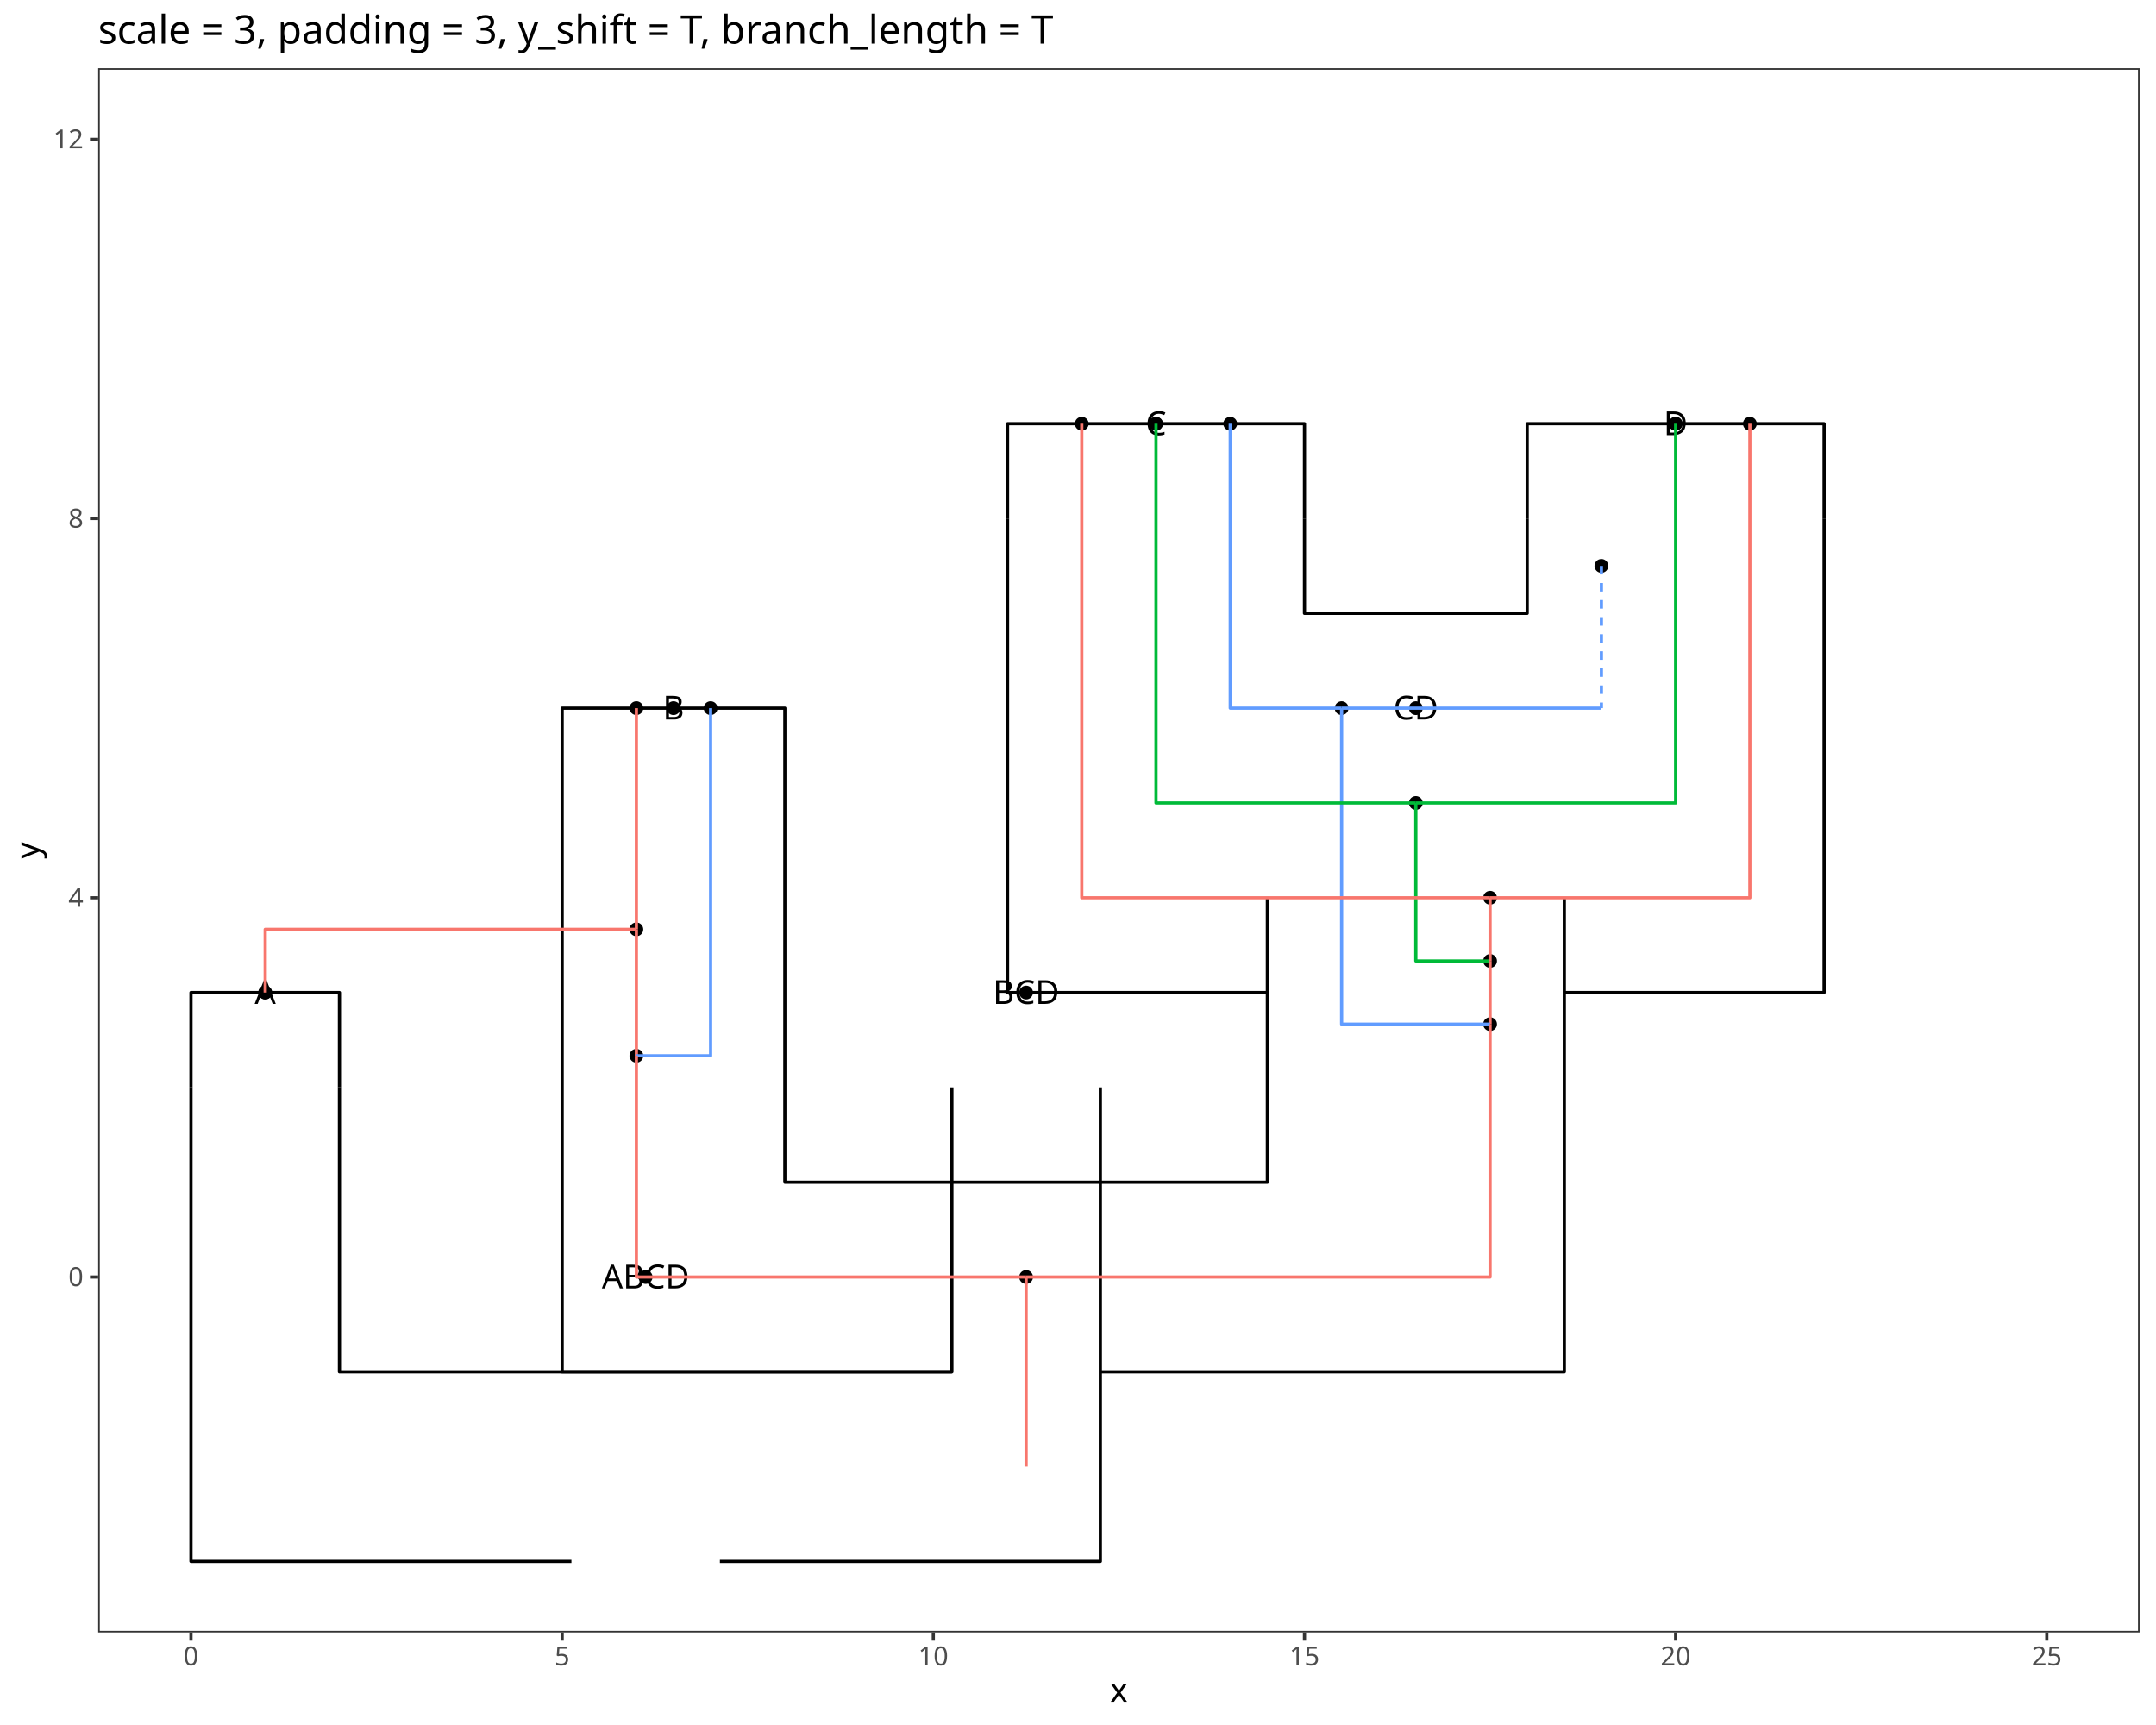
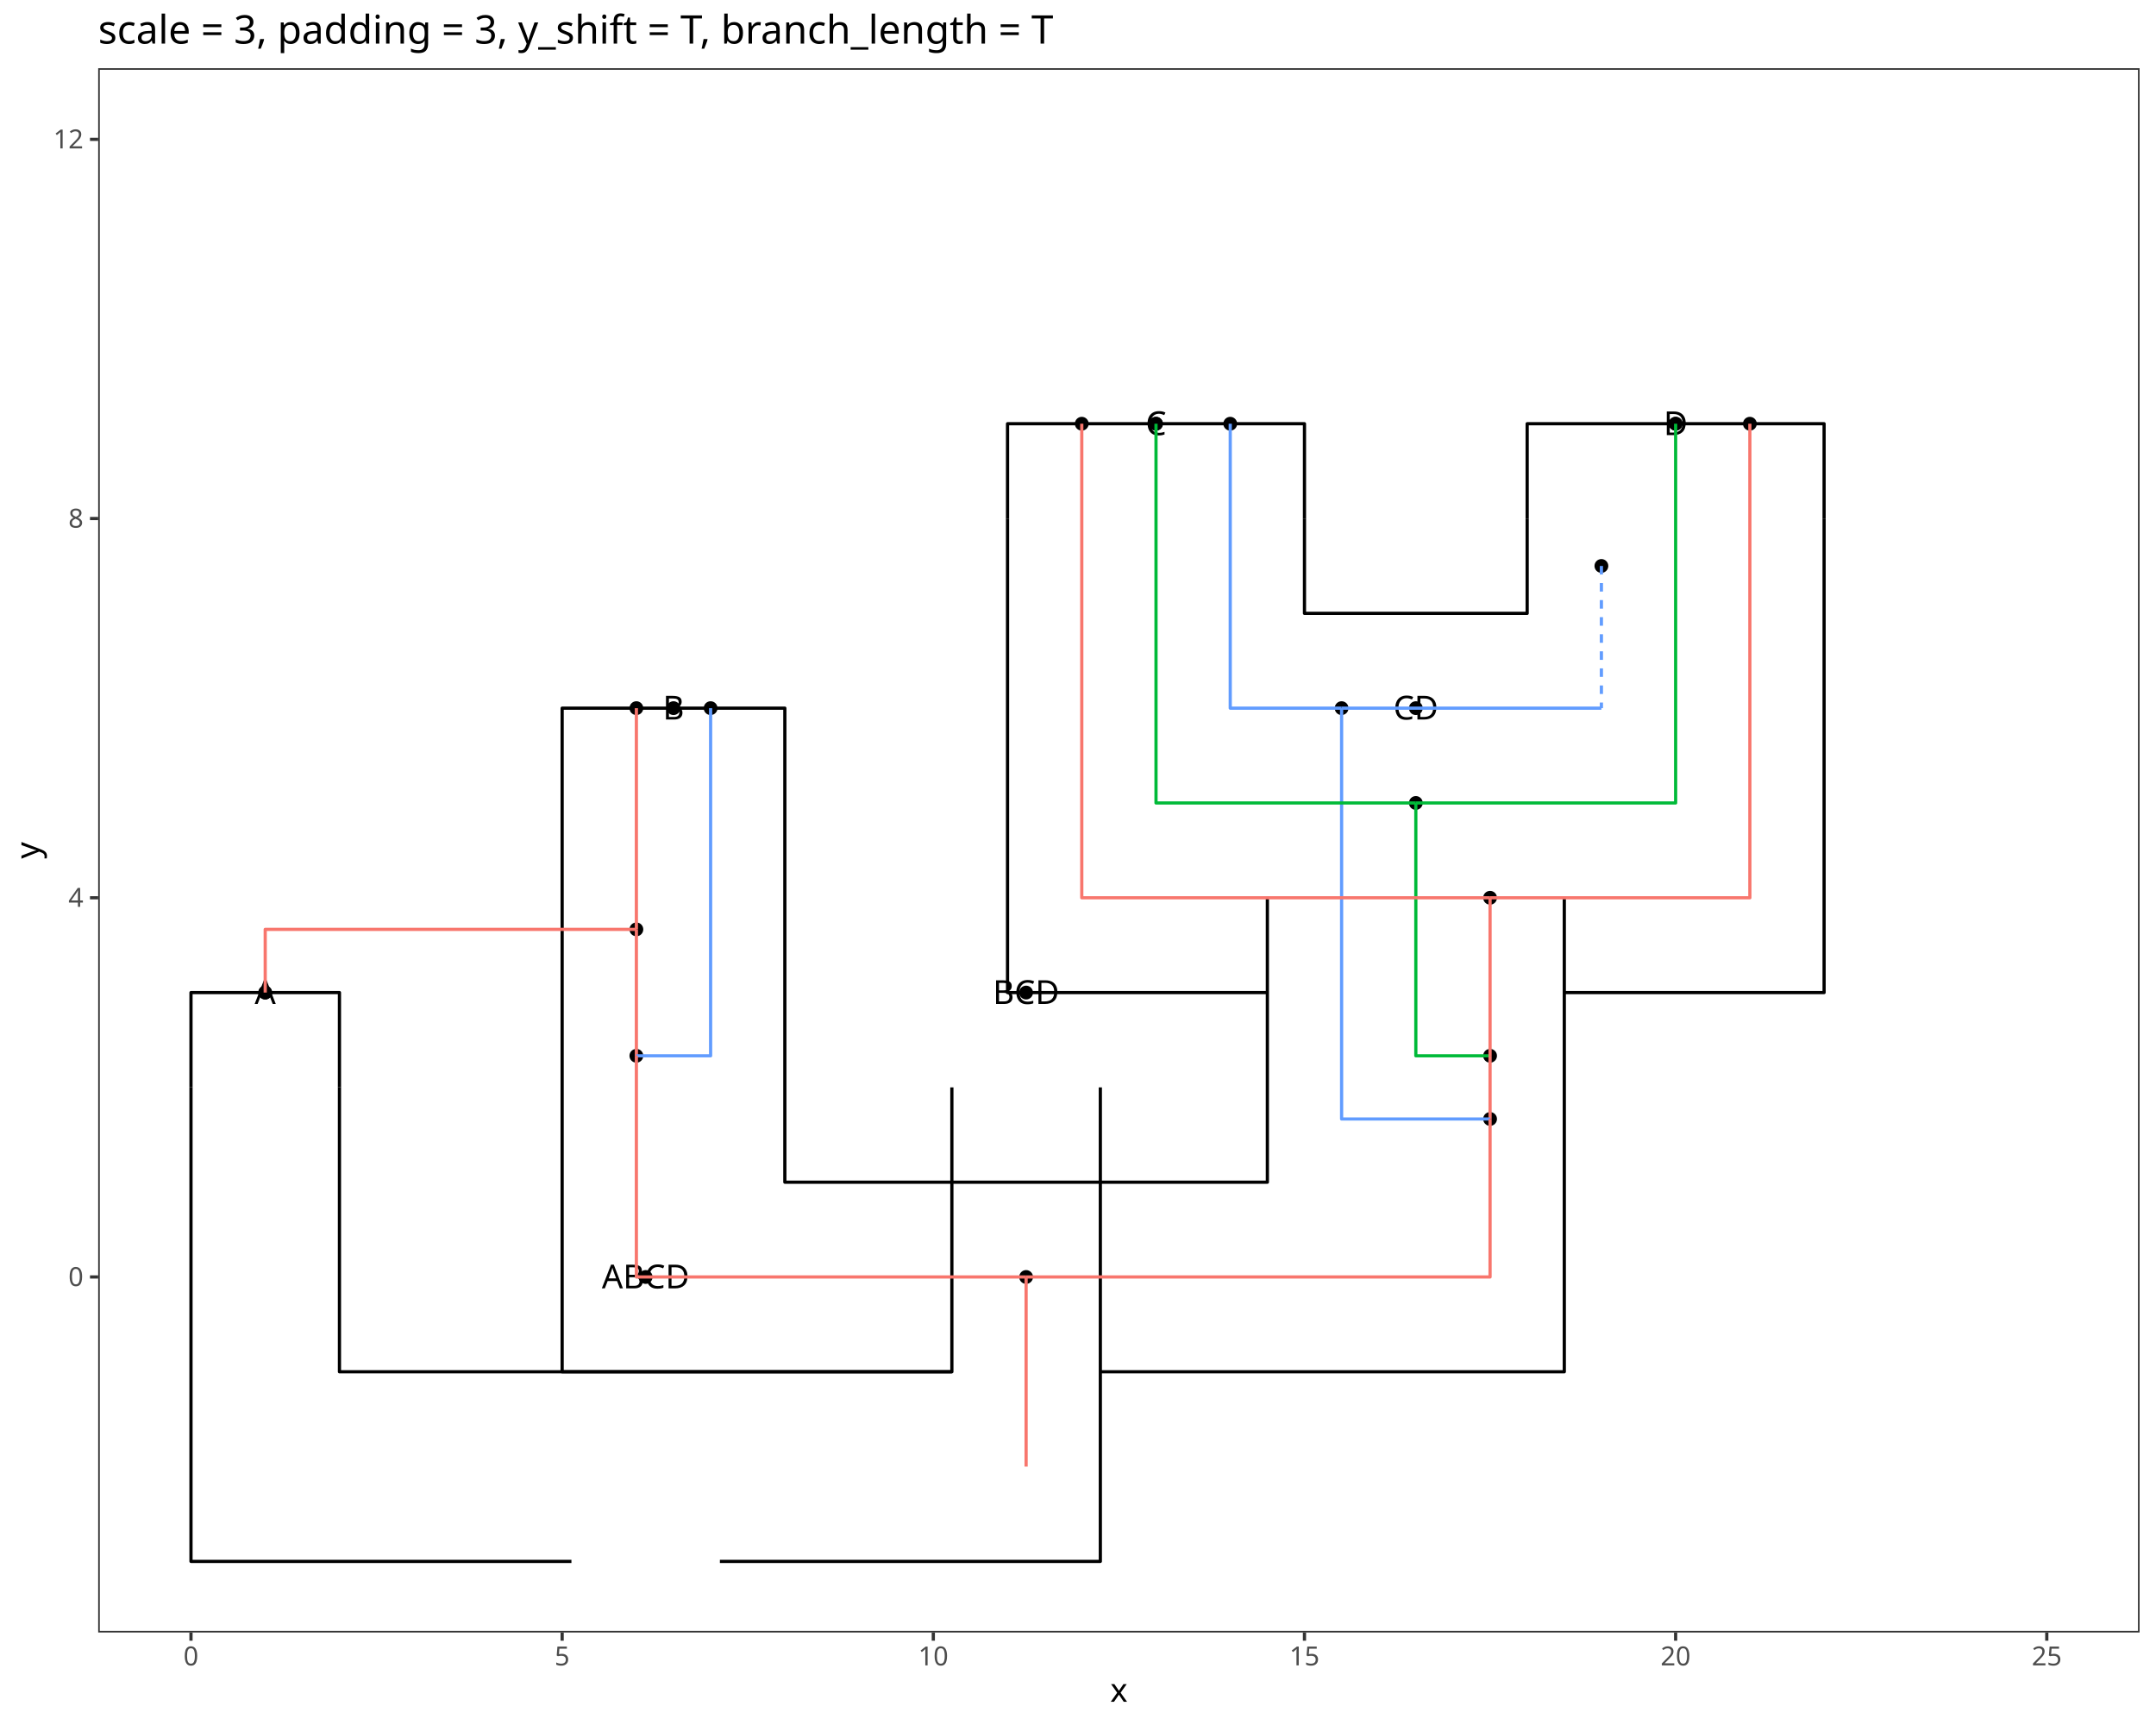
<svg xmlns="http://www.w3.org/2000/svg" class="svglite" data-engine-version="2.0" width="720.00pt" height="576.00pt" viewBox="0 0 720.00 576.00">
  <defs>
    <style type="text/css">
    .svglite line, .svglite polyline, .svglite polygon, .svglite path, .svglite rect, .svglite circle {
      fill: none;
      stroke: #000000;
      stroke-linecap: round;
      stroke-linejoin: round;
      stroke-miterlimit: 10.00;
    }
  </style>
  </defs>
  <rect width="100%" height="100%" style="stroke: none; fill: #FFFFFF;" />
  <defs>
    <clipPath id="cpMC4wMHw3MjAuMDB8MC4wMHw1NzYuMDA=">
      <rect x="0.00" y="0.00" width="720.00" height="576.00" />
    </clipPath>
  </defs>
  <g clip-path="url(#cpMC4wMHw3MjAuMDB8MC4wMHw1NzYuMDA=)">
    <rect x="0.00" y="0.00" width="720.00" height="576.00" style="stroke-width: 1.07; stroke: #FFFFFF; fill: #FFFFFF;" />
  </g>
  <defs>
    <clipPath id="cpMzIuNzl8NzE0LjUyfDIyLjc4fDU0NS4xMQ==">
      <rect x="32.79" y="22.78" width="681.73" height="522.33" />
    </clipPath>
  </defs>
  <g clip-path="url(#cpMzIuNzl8NzE0LjUyfDIyLjc4fDU0NS4xMQ==)">
    <rect x="32.79" y="22.78" width="681.73" height="522.33" style="stroke-width: 1.07; stroke: none; fill: #FFFFFF;" />
    <polyline points="63.78,363.09 63.78,331.43 113.36,331.43 113.36,363.09 " style="stroke-width: 1.07; stroke-linecap: butt;" />
    <polyline points="113.36,363.09 113.36,458.06 317.88,458.06 317.88,363.09 " style="stroke-width: 1.07; stroke-linecap: butt;" />
    <polyline points="63.78,363.09 63.78,521.37 190.83,521.37 " style="stroke-width: 1.07; stroke-linecap: butt;" />
    <polyline points="240.41,521.37 367.46,521.37 367.46,363.09 " style="stroke-width: 1.07; stroke-linecap: butt;" />
    <polyline points="187.73,268.12 187.73,236.46 262.10,236.46 262.10,268.12 " style="stroke-width: 1.07; stroke-linecap: butt;" />
    <polyline points="262.10,268.12 262.10,394.75 423.24,394.75 423.24,299.78 " style="stroke-width: 1.07; stroke-linecap: butt;" />
    <polyline points="187.73,268.12 187.73,458.06 317.88,458.06 " style="stroke-width: 1.07; stroke-linecap: butt;" />
    <polyline points="367.46,458.06 522.40,458.06 522.40,299.78 " style="stroke-width: 1.07; stroke-linecap: butt;" />
    <polyline points="336.47,173.15 336.47,141.49 435.63,141.49 435.63,173.15 " style="stroke-width: 1.07; stroke-linecap: butt;" />
    <polyline points="435.63,173.15 435.63,204.81 510.00,204.81 510.00,173.15 " style="stroke-width: 1.07; stroke-linecap: butt;" />
    <polyline points="336.47,173.15 336.47,331.43 423.24,331.43 " style="stroke-width: 1.07; stroke-linecap: butt;" />
    <polyline points="522.40,331.43 609.16,331.43 609.16,173.15 " style="stroke-width: 1.07; stroke-linecap: butt;" />
    <polyline points="510.00,173.15 510.00,141.49 609.16,141.49 609.16,173.15 " style="stroke-width: 1.07; stroke-linecap: butt;" />
    <circle cx="215.62" cy="426.40" r="1.95" style="stroke-width: 0.71; fill: #000000;" />
    <circle cx="88.57" cy="331.43" r="1.95" style="stroke-width: 0.71; fill: #000000;" />
    <circle cx="342.67" cy="331.43" r="1.95" style="stroke-width: 0.71; fill: #000000;" />
    <circle cx="224.92" cy="236.46" r="1.95" style="stroke-width: 0.71; fill: #000000;" />
    <circle cx="472.82" cy="236.46" r="1.95" style="stroke-width: 0.71; fill: #000000;" />
    <circle cx="386.05" cy="141.49" r="1.95" style="stroke-width: 0.71; fill: #000000;" />
    <circle cx="559.58" cy="141.49" r="1.95" style="stroke-width: 0.71; fill: #000000;" />
    <text x="215.62" y="430.20" text-anchor="middle" style="font-size: 11.04px; font-family: sans;" textLength="30.68px" lengthAdjust="spacingAndGlyphs">ABCD</text>
    <text x="88.57" y="335.23" text-anchor="middle" style="font-size: 11.04px; font-family: sans;" textLength="7.37px" lengthAdjust="spacingAndGlyphs">A</text>
    <text x="342.67" y="335.23" text-anchor="middle" style="font-size: 11.04px; font-family: sans;" textLength="23.32px" lengthAdjust="spacingAndGlyphs">BCD</text>
    <text x="224.92" y="240.26" text-anchor="middle" style="font-size: 11.04px; font-family: sans;" textLength="7.37px" lengthAdjust="spacingAndGlyphs">B</text>
    <text x="472.82" y="240.26" text-anchor="middle" style="font-size: 11.04px; font-family: sans;" textLength="15.95px" lengthAdjust="spacingAndGlyphs">CD</text>
    <text x="386.05" y="145.29" text-anchor="middle" style="font-size: 11.04px; font-family: sans;" textLength="7.98px" lengthAdjust="spacingAndGlyphs">C</text>
    <text x="559.58" y="145.29" text-anchor="middle" style="font-size: 11.04px; font-family: sans;" textLength="7.98px" lengthAdjust="spacingAndGlyphs">D</text>
    <circle cx="342.67" cy="426.40" r="1.95" style="stroke-width: 0.71; fill: #000000;" />
    <circle cx="212.52" cy="352.54" r="1.95" style="stroke-width: 0.71; fill: #000000;" />
    <circle cx="212.52" cy="310.33" r="1.95" style="stroke-width: 0.71; fill: #000000;" />
    <circle cx="88.57" cy="331.43" r="1.95" style="stroke-width: 0.71; fill: #000000;" />
    <circle cx="212.52" cy="236.46" r="1.95" style="stroke-width: 0.71; fill: #000000;" />
    <circle cx="237.31" cy="236.46" r="1.95" style="stroke-width: 0.71; fill: #000000;" />
-     <circle cx="497.61" cy="341.98" r="1.95" style="stroke-width: 0.71; fill: #000000;" />
-     <circle cx="497.61" cy="320.88" r="1.95" style="stroke-width: 0.71; fill: #000000;" />
+     <circle cx="497.61" cy="373.64" r="1.95" style="stroke-width: 0.71; fill: #000000;" />
+     <circle cx="497.61" cy="352.54" r="1.95" style="stroke-width: 0.71; fill: #000000;" />
    <circle cx="497.61" cy="299.78" r="1.95" style="stroke-width: 0.71; fill: #000000;" />
    <circle cx="361.26" cy="141.49" r="1.95" style="stroke-width: 0.71; fill: #000000;" />
    <circle cx="584.37" cy="141.49" r="1.95" style="stroke-width: 0.71; fill: #000000;" />
    <circle cx="472.82" cy="268.12" r="1.95" style="stroke-width: 0.71; fill: #000000;" />
    <circle cx="386.05" cy="141.49" r="1.95" style="stroke-width: 0.71; fill: #000000;" />
    <circle cx="559.58" cy="141.49" r="1.95" style="stroke-width: 0.71; fill: #000000;" />
    <circle cx="448.03" cy="236.46" r="1.95" style="stroke-width: 0.71; fill: #000000;" />
    <circle cx="410.84" cy="141.49" r="1.95" style="stroke-width: 0.71; fill: #000000;" />
    <circle cx="534.79" cy="188.98" r="1.95" style="stroke-width: 0.71; fill: #000000;" />
    <polyline points="472.82,268.12 559.58,268.12 559.58,141.49 " style="stroke-width: 1.07; stroke: #00BA38; stroke-linecap: butt;" />
-     <polyline points="472.82,268.12 472.82,320.88 497.61,320.88 " style="stroke-width: 1.07; stroke: #00BA38; stroke-linecap: butt;" />
-     <polyline points="497.61,341.98 497.61,341.98 497.61,320.88 " style="stroke-width: 1.07; stroke: #F8766D; stroke-linecap: butt;" />
+     <polyline points="472.82,268.12 472.82,352.54 497.61,352.54 " style="stroke-width: 1.07; stroke: #00BA38; stroke-linecap: butt;" />
+     <polyline points="497.61,373.64 497.61,373.64 497.61,352.54 " style="stroke-width: 1.07; stroke: #F8766D; stroke-linecap: butt;" />
    <polyline points="410.84,141.49 410.84,236.46 448.03,236.46 " style="stroke-width: 1.07; stroke: #619CFF; stroke-linecap: butt;" />
    <polyline points="448.03,236.46 534.79,236.46 " style="stroke-width: 1.07; stroke: #619CFF; stroke-linecap: butt;" />
    <polyline points="534.79,188.98 534.79,236.46 " style="stroke-width: 1.07; stroke: #619CFF; stroke-dasharray: 2.85,2.85; stroke-linecap: butt;" />
-     <polyline points="448.03,236.46 448.03,341.98 497.61,341.98 " style="stroke-width: 1.07; stroke: #619CFF; stroke-linecap: butt;" />
-     <polyline points="342.67,426.40 497.61,426.40 497.61,341.98 " style="stroke-width: 1.07; stroke: #F8766D; stroke-linecap: butt;" />
+     <polyline points="448.03,236.46 448.03,373.64 497.61,373.64 " style="stroke-width: 1.07; stroke: #619CFF; stroke-linecap: butt;" />
+     <polyline points="342.67,426.40 497.61,426.40 497.61,373.64 " style="stroke-width: 1.07; stroke: #F8766D; stroke-linecap: butt;" />
    <polyline points="342.67,426.40 342.67,489.71 " style="stroke-width: 1.07; stroke: #F8766D; stroke-linecap: butt;" />
    <polyline points="88.57,331.43 88.57,310.33 212.52,310.33 " style="stroke-width: 1.07; stroke: #F8766D; stroke-linecap: butt;" />
    <polyline points="212.52,310.33 212.52,310.33 212.52,236.46 " style="stroke-width: 1.07; stroke: #F8766D; stroke-linecap: butt;" />
    <polyline points="212.52,352.54 212.52,352.54 212.52,310.33 " style="stroke-width: 1.07; stroke: #F8766D; stroke-linecap: butt;" />
    <polyline points="212.52,352.54 237.31,352.54 237.31,236.46 " style="stroke-width: 1.07; stroke: #619CFF; stroke-linecap: butt;" />
    <polyline points="212.52,352.54 212.52,426.40 342.67,426.40 " style="stroke-width: 1.07; stroke: #F8766D; stroke-linecap: butt;" />
    <polyline points="361.26,141.49 361.26,299.78 497.61,299.78 " style="stroke-width: 1.07; stroke: #F8766D; stroke-linecap: butt;" />
    <polyline points="497.61,299.78 584.37,299.78 584.37,141.49 " style="stroke-width: 1.07; stroke: #F8766D; stroke-linecap: butt;" />
-     <polyline points="497.61,320.88 497.61,320.88 497.61,299.78 " style="stroke-width: 1.07; stroke: #F8766D; stroke-linecap: butt;" />
+     <polyline points="497.61,352.54 497.61,352.54 497.61,299.78 " style="stroke-width: 1.07; stroke: #F8766D; stroke-linecap: butt;" />
    <polyline points="386.05,141.49 386.05,268.12 472.82,268.12 " style="stroke-width: 1.07; stroke: #00BA38; stroke-linecap: butt;" />
    <circle cx="683.53" cy="46.53" r="1.95" style="stroke-width: 0.71; stroke: none;" />
    <circle cx="215.62" cy="521.37" r="1.95" style="stroke-width: 0.71; stroke: none;" />
    <rect x="32.79" y="22.78" width="681.73" height="522.33" style="stroke-width: 1.07; stroke: #333333;" />
  </g>
  <g clip-path="url(#cpMC4wMHw3MjAuMDB8MC4wMHw1NzYuMDA=)">
    <text x="27.86" y="429.43" text-anchor="end" style="font-size: 8.80px; fill: #4D4D4D; font-family: sans;" textLength="4.89px" lengthAdjust="spacingAndGlyphs">0</text>
    <text x="27.86" y="302.80" text-anchor="end" style="font-size: 8.80px; fill: #4D4D4D; font-family: sans;" textLength="4.89px" lengthAdjust="spacingAndGlyphs">4</text>
    <text x="27.86" y="176.18" text-anchor="end" style="font-size: 8.80px; fill: #4D4D4D; font-family: sans;" textLength="4.89px" lengthAdjust="spacingAndGlyphs">8</text>
    <text x="27.86" y="49.55" text-anchor="end" style="font-size: 8.80px; fill: #4D4D4D; font-family: sans;" textLength="9.79px" lengthAdjust="spacingAndGlyphs">12</text>
    <polyline points="30.05,426.40 32.79,426.40 " style="stroke-width: 1.07; stroke: #333333; stroke-linecap: butt;" />
    <polyline points="30.05,299.78 32.79,299.78 " style="stroke-width: 1.07; stroke: #333333; stroke-linecap: butt;" />
    <polyline points="30.05,173.15 32.79,173.15 " style="stroke-width: 1.07; stroke: #333333; stroke-linecap: butt;" />
    <polyline points="30.05,46.53 32.79,46.53 " style="stroke-width: 1.07; stroke: #333333; stroke-linecap: butt;" />
    <polyline points="63.78,547.85 63.78,545.11 " style="stroke-width: 1.07; stroke: #333333; stroke-linecap: butt;" />
    <polyline points="187.73,547.85 187.73,545.11 " style="stroke-width: 1.07; stroke: #333333; stroke-linecap: butt;" />
    <polyline points="311.68,547.85 311.68,545.11 " style="stroke-width: 1.07; stroke: #333333; stroke-linecap: butt;" />
    <polyline points="435.63,547.85 435.63,545.11 " style="stroke-width: 1.07; stroke: #333333; stroke-linecap: butt;" />
    <polyline points="559.58,547.85 559.58,545.11 " style="stroke-width: 1.07; stroke: #333333; stroke-linecap: butt;" />
    <polyline points="683.53,547.85 683.53,545.11 " style="stroke-width: 1.07; stroke: #333333; stroke-linecap: butt;" />
    <text x="63.78" y="556.10" text-anchor="middle" style="font-size: 8.80px; fill: #4D4D4D; font-family: sans;" textLength="4.89px" lengthAdjust="spacingAndGlyphs">0</text>
    <text x="187.73" y="556.10" text-anchor="middle" style="font-size: 8.80px; fill: #4D4D4D; font-family: sans;" textLength="4.89px" lengthAdjust="spacingAndGlyphs">5</text>
    <text x="311.68" y="556.10" text-anchor="middle" style="font-size: 8.80px; fill: #4D4D4D; font-family: sans;" textLength="9.79px" lengthAdjust="spacingAndGlyphs">10</text>
    <text x="435.63" y="556.10" text-anchor="middle" style="font-size: 8.80px; fill: #4D4D4D; font-family: sans;" textLength="9.79px" lengthAdjust="spacingAndGlyphs">15</text>
    <text x="559.58" y="556.10" text-anchor="middle" style="font-size: 8.80px; fill: #4D4D4D; font-family: sans;" textLength="9.79px" lengthAdjust="spacingAndGlyphs">20</text>
    <text x="683.53" y="556.10" text-anchor="middle" style="font-size: 8.80px; fill: #4D4D4D; font-family: sans;" textLength="9.79px" lengthAdjust="spacingAndGlyphs">25</text>
    <text x="373.66" y="568.24" text-anchor="middle" style="font-size: 11.00px; font-family: sans;" textLength="5.50px" lengthAdjust="spacingAndGlyphs">x</text>
    <text transform="translate(13.05,283.95) rotate(-90)" text-anchor="middle" style="font-size: 11.00px; font-family: sans;" textLength="5.50px" lengthAdjust="spacingAndGlyphs">y</text>
    <text x="32.79" y="14.56" style="font-size: 13.20px; font-family: sans;" textLength="312.64px" lengthAdjust="spacingAndGlyphs">scale = 3, padding = 3, y_shift = T, branch_length = T</text>
  </g>
</svg>
